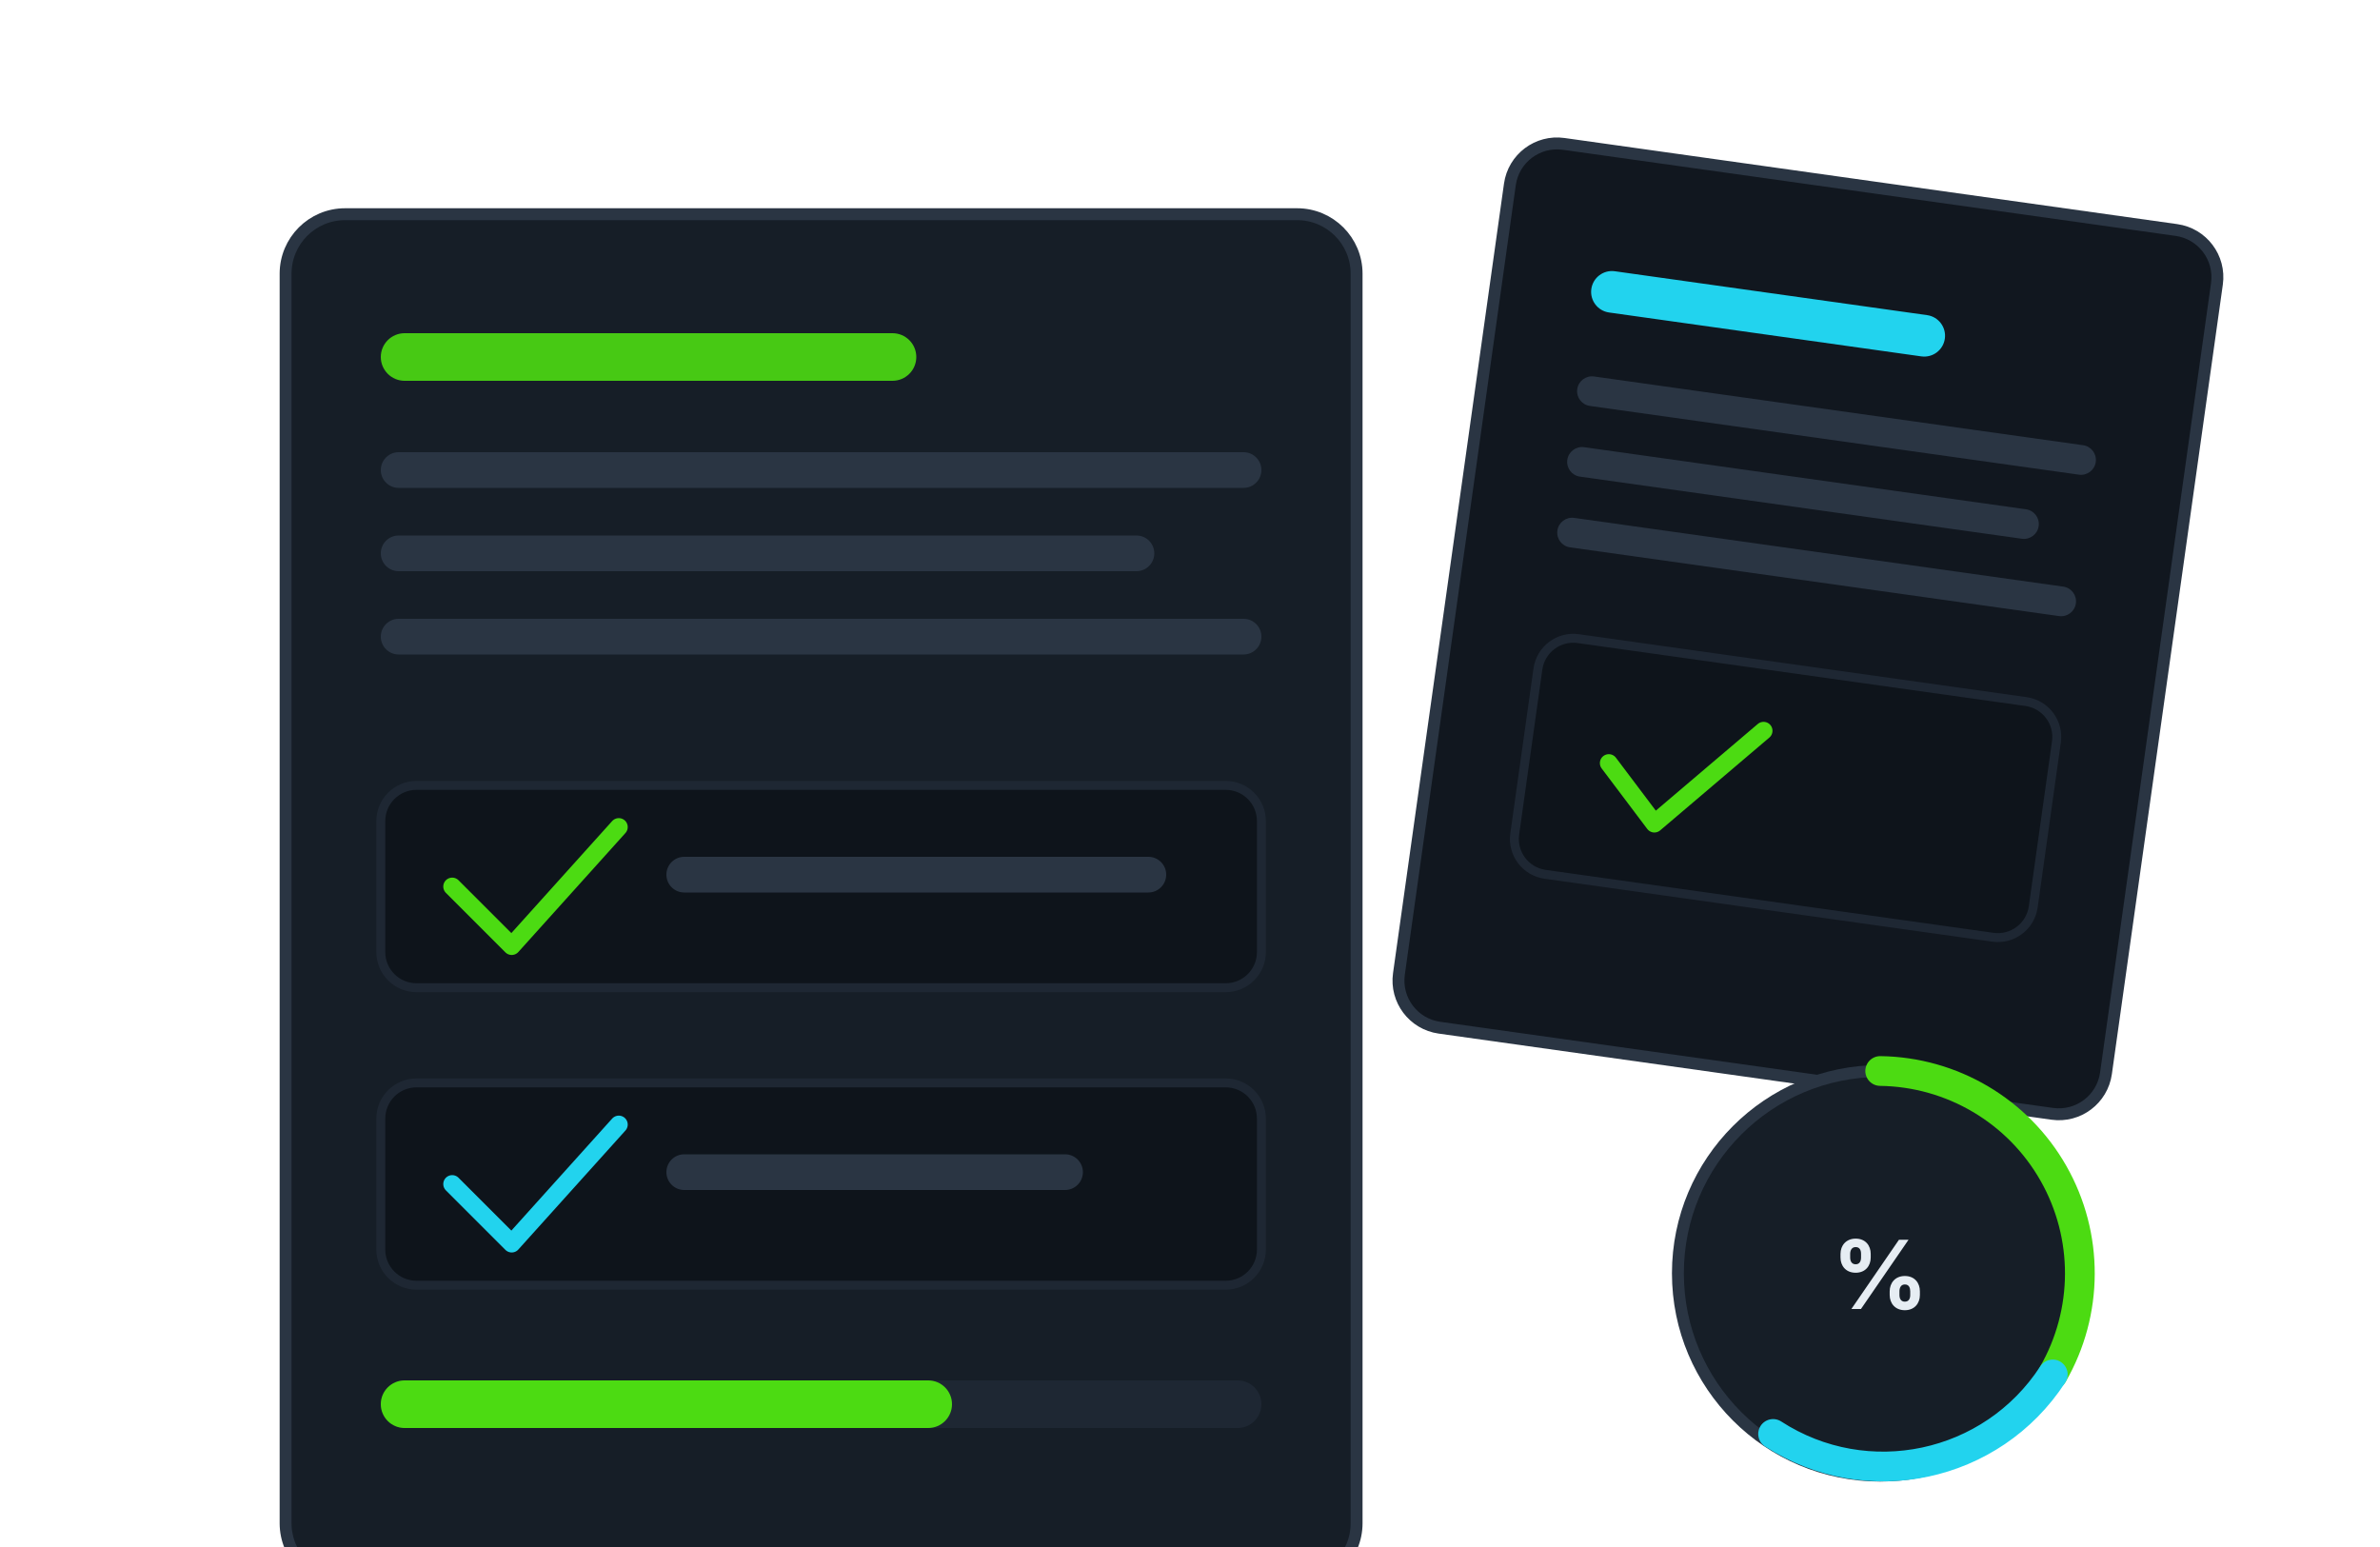
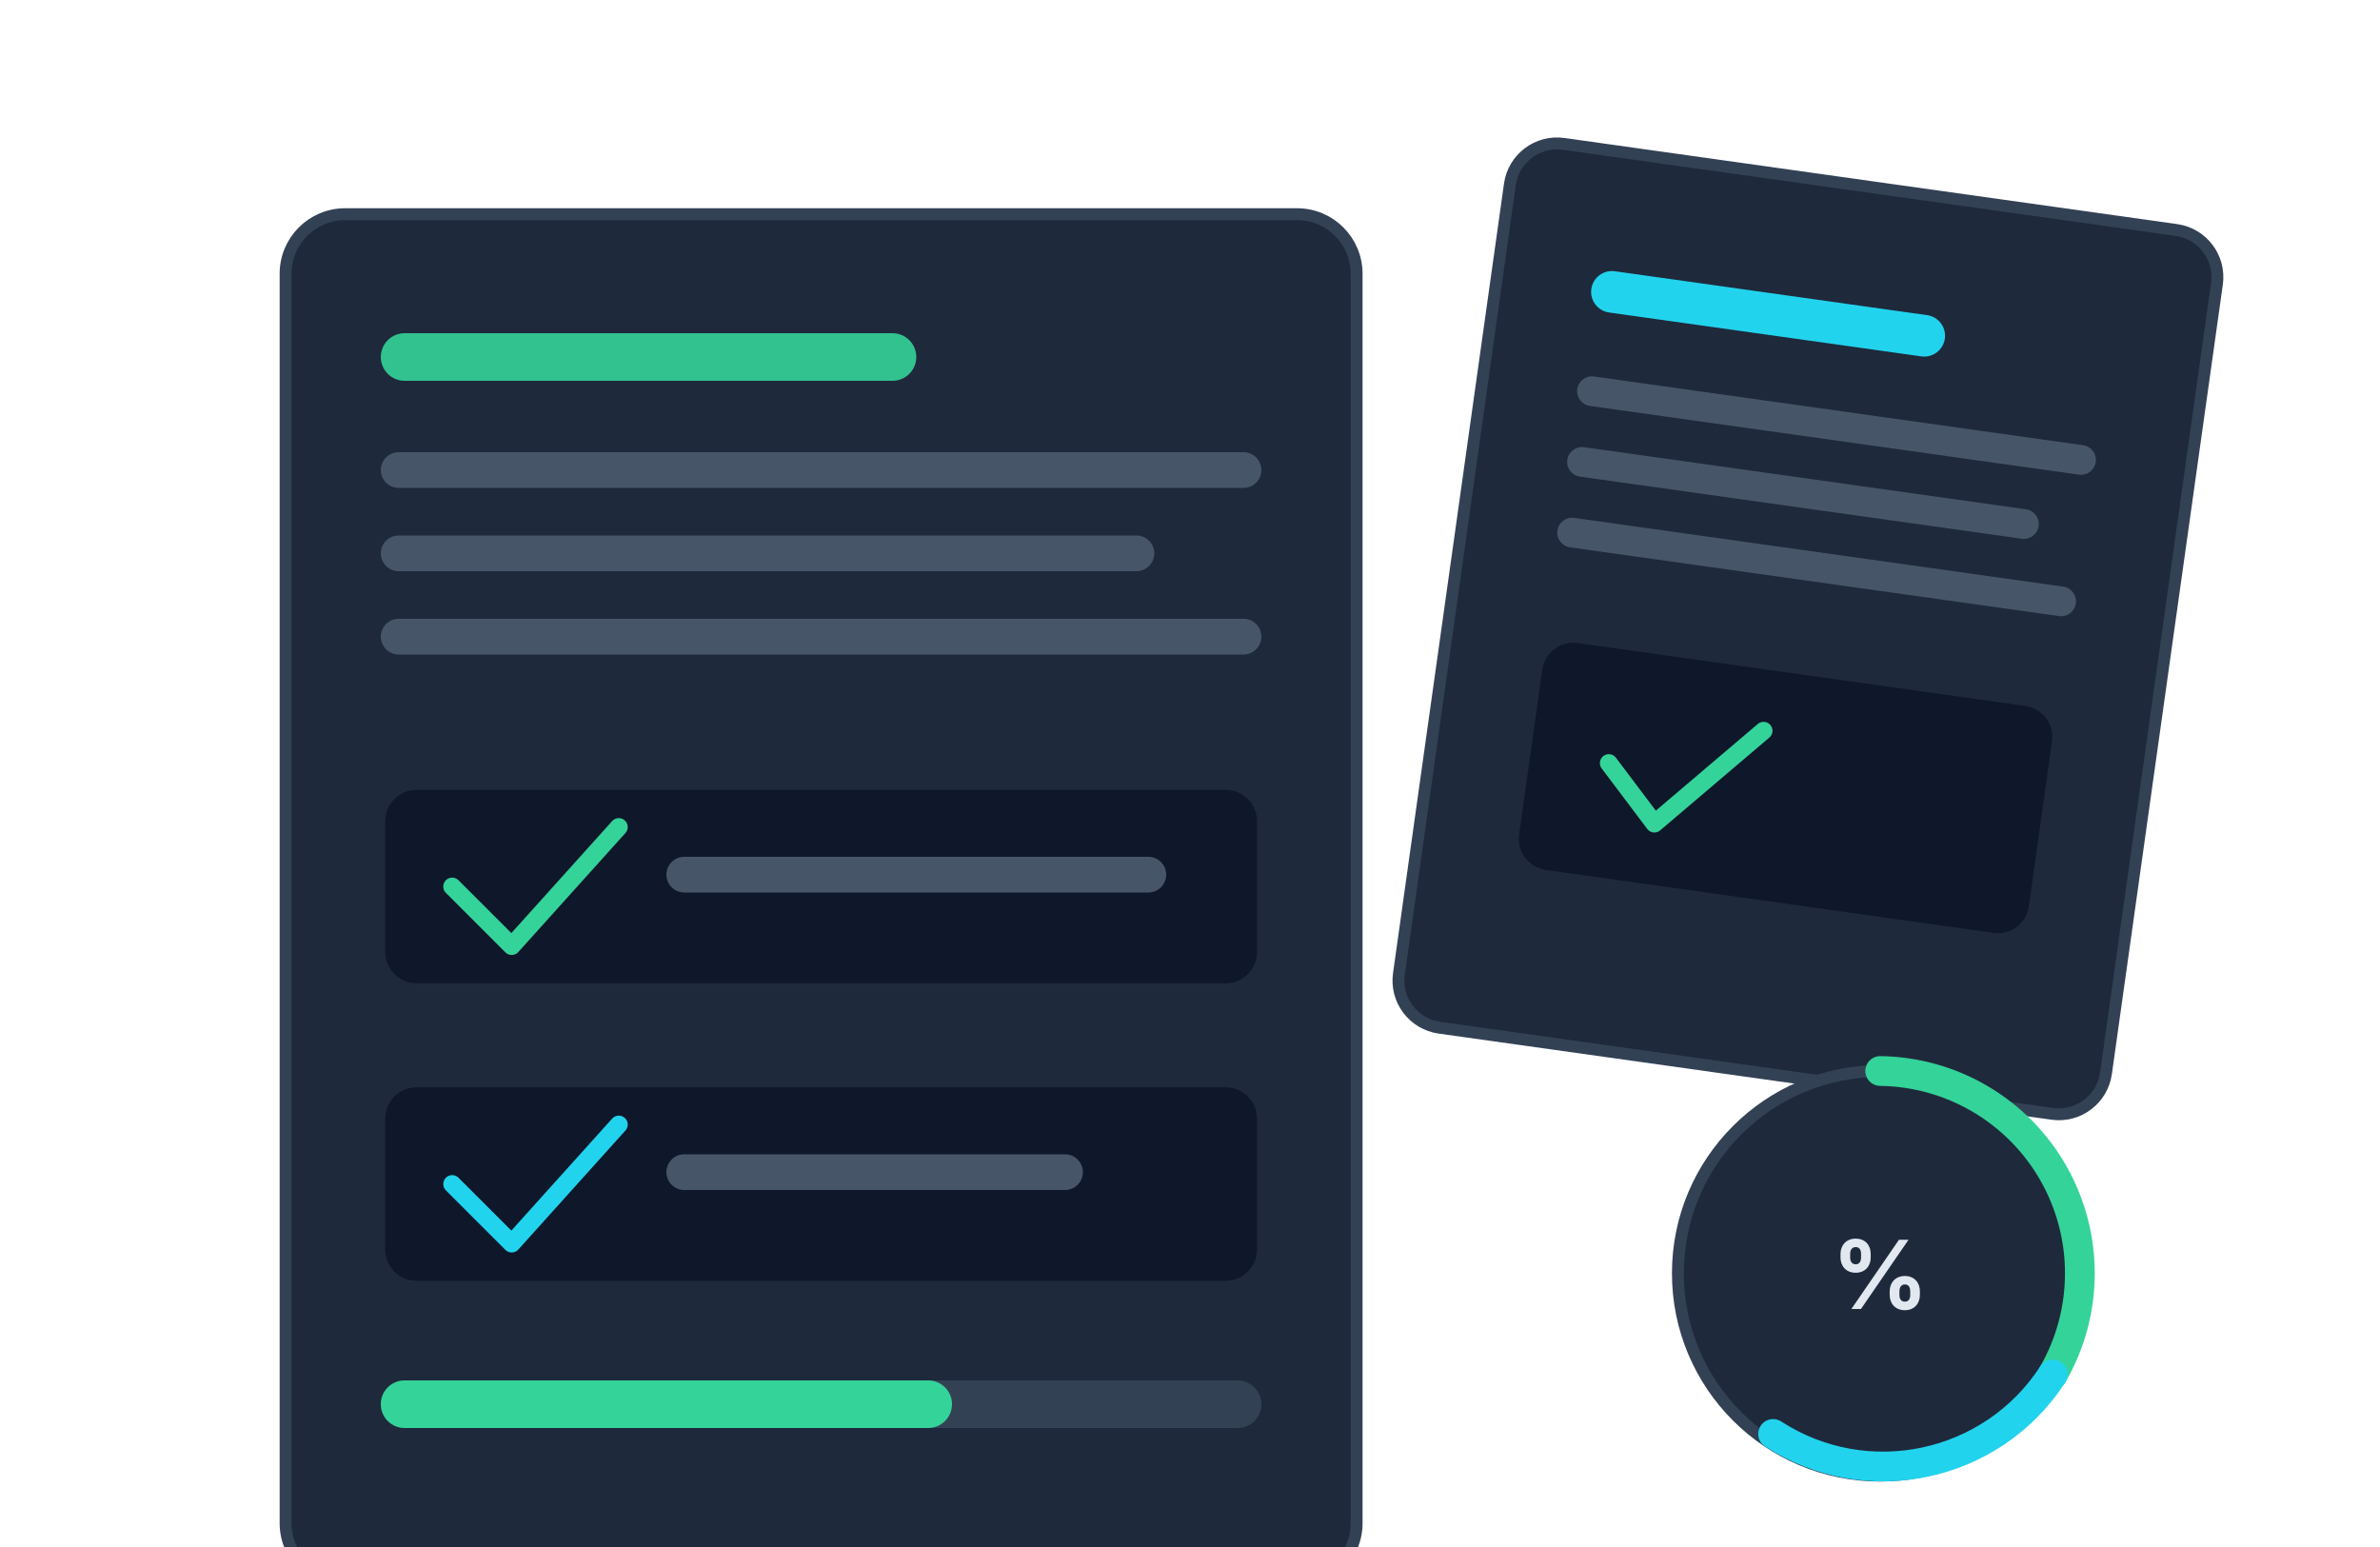
<svg xmlns="http://www.w3.org/2000/svg" viewBox="0 0 400 260" fill="none" role="img" aria-label="Ilustración de evidencias y avance">
-   <rect x="48" y="36" width="180" height="230" rx="10" fill="#161e27" stroke="#2a3543" stroke-width="2" />
-   <rect x="64" y="56" width="90" height="8" rx="4" fill="#4cdb12" opacity="0.9" />
-   <rect x="64" y="76" width="148" height="6" rx="3" fill="#2a3543" />
-   <rect x="64" y="90" width="130" height="6" rx="3" fill="#2a3543" />
-   <rect x="64" y="104" width="148" height="6" rx="3" fill="#2a3543" />
-   <rect x="64" y="132" width="148" height="34" rx="6" fill="#0e141b" stroke="#1e2733" stroke-width="1.5" />
-   <path d="M76 149 l10 10 18-20" stroke="#4cdb12" stroke-width="3" stroke-linecap="round" stroke-linejoin="round" />
-   <rect x="112" y="144" width="84" height="6" rx="3" fill="#2a3543" />
-   <rect x="64" y="182" width="148" height="34" rx="6" fill="#0e141b" stroke="#1e2733" stroke-width="1.5" />
+   <rect x="48" y="36" width="180" height="230" rx="10" fill="#1e293b" stroke="#334155" stroke-width="2" />
+   <rect x="64" y="56" width="90" height="8" rx="4" fill="#34d399" opacity="0.9" />
+   <rect x="64" y="76" width="148" height="6" rx="3" fill="#475569" />
+   <rect x="64" y="90" width="130" height="6" rx="3" fill="#475569" />
+   <rect x="64" y="104" width="148" height="6" rx="3" fill="#475569" />
+   <rect x="64" y="132" width="148" height="34" rx="6" fill="#0f172a" stroke="#1e293b" stroke-width="1.5" />
+   <path d="M76 149 l10 10 18-20" stroke="#34d399" stroke-width="3" stroke-linecap="round" stroke-linejoin="round" />
+   <rect x="112" y="144" width="84" height="6" rx="3" fill="#475569" />
+   <rect x="64" y="182" width="148" height="34" rx="6" fill="#0f172a" stroke="#1e293b" stroke-width="1.5" />
  <path d="M76 199 l10 10 18-20" stroke="#22d3ee" stroke-width="3" stroke-linecap="round" stroke-linejoin="round" />
-   <rect x="112" y="194" width="70" height="6" rx="3" fill="#2a3543" />
-   <rect x="64" y="232" width="148" height="8" rx="4" fill="#1e2733" />
-   <rect x="64" y="232" width="96" height="8" rx="4" fill="#4cdb12" />
+   <rect x="112" y="194" width="70" height="6" rx="3" fill="#475569" />
+   <rect x="64" y="232" width="148" height="8" rx="4" fill="#334155" />
+   <rect x="64" y="232" width="96" height="8" rx="4" fill="#34d399" />
  <g transform="rotate(8 300 90)">
-     <rect x="246" y="30" width="120" height="150" rx="8" fill="#11171f" stroke="#2a3543" stroke-width="2" />
+     <rect x="246" y="30" width="120" height="150" rx="8" fill="#1e293b" stroke="#334155" stroke-width="2" />
    <rect x="262" y="50" width="60" height="7" rx="3.5" fill="#22d3ee" />
-     <rect x="262" y="68" width="88" height="5" rx="2.5" fill="#2a3543" />
-     <rect x="262" y="80" width="80" height="5" rx="2.5" fill="#2a3543" />
-     <rect x="262" y="92" width="88" height="5" rx="2.5" fill="#2a3543" />
-     <rect x="262" y="112" width="88" height="40" rx="6" fill="#0e141b" stroke="#1e2733" stroke-width="1.5" />
-     <path d="M276 132 l9 9 16-18" stroke="#4cdb12" stroke-width="3" stroke-linecap="round" stroke-linejoin="round" />
+     <rect x="262" y="68" width="88" height="5" rx="2.5" fill="#475569" />
+     <rect x="262" y="80" width="80" height="5" rx="2.5" fill="#475569" />
+     <rect x="262" y="92" width="88" height="5" rx="2.5" fill="#475569" />
+     <rect x="262" y="112" width="88" height="40" rx="6" fill="#0f172a" stroke="#1e293b" stroke-width="1.5" />
+     <path d="M276 132 l9 9 16-18" stroke="#34d399" stroke-width="3" stroke-linecap="round" stroke-linejoin="round" />
  </g>
  <g>
-     <circle cx="316" cy="214" r="34" fill="#161e27" stroke="#2a3543" stroke-width="2" />
-     <path d="M316 180 a34 34 0 0 1 29 51" stroke="#4cdb12" stroke-width="5" stroke-linecap="round" />
+     <circle cx="316" cy="214" r="34" fill="#1e293b" stroke="#334155" stroke-width="2" />
+     <path d="M316 180 a34 34 0 0 1 29 51" stroke="#34d399" stroke-width="5" stroke-linecap="round" />
    <path d="M345 231 a34 34 0 0 1 -47 10" stroke="#22d3ee" stroke-width="5" stroke-linecap="round" />
-     <text x="316" y="220" text-anchor="middle" font-family="Inter, sans-serif" font-size="16" font-weight="700" fill="#e6edf3">%</text>
+     <text x="316" y="220" text-anchor="middle" font-family="Inter, sans-serif" font-size="16" font-weight="700" fill="#e2e8f0">%</text>
  </g>
</svg>
